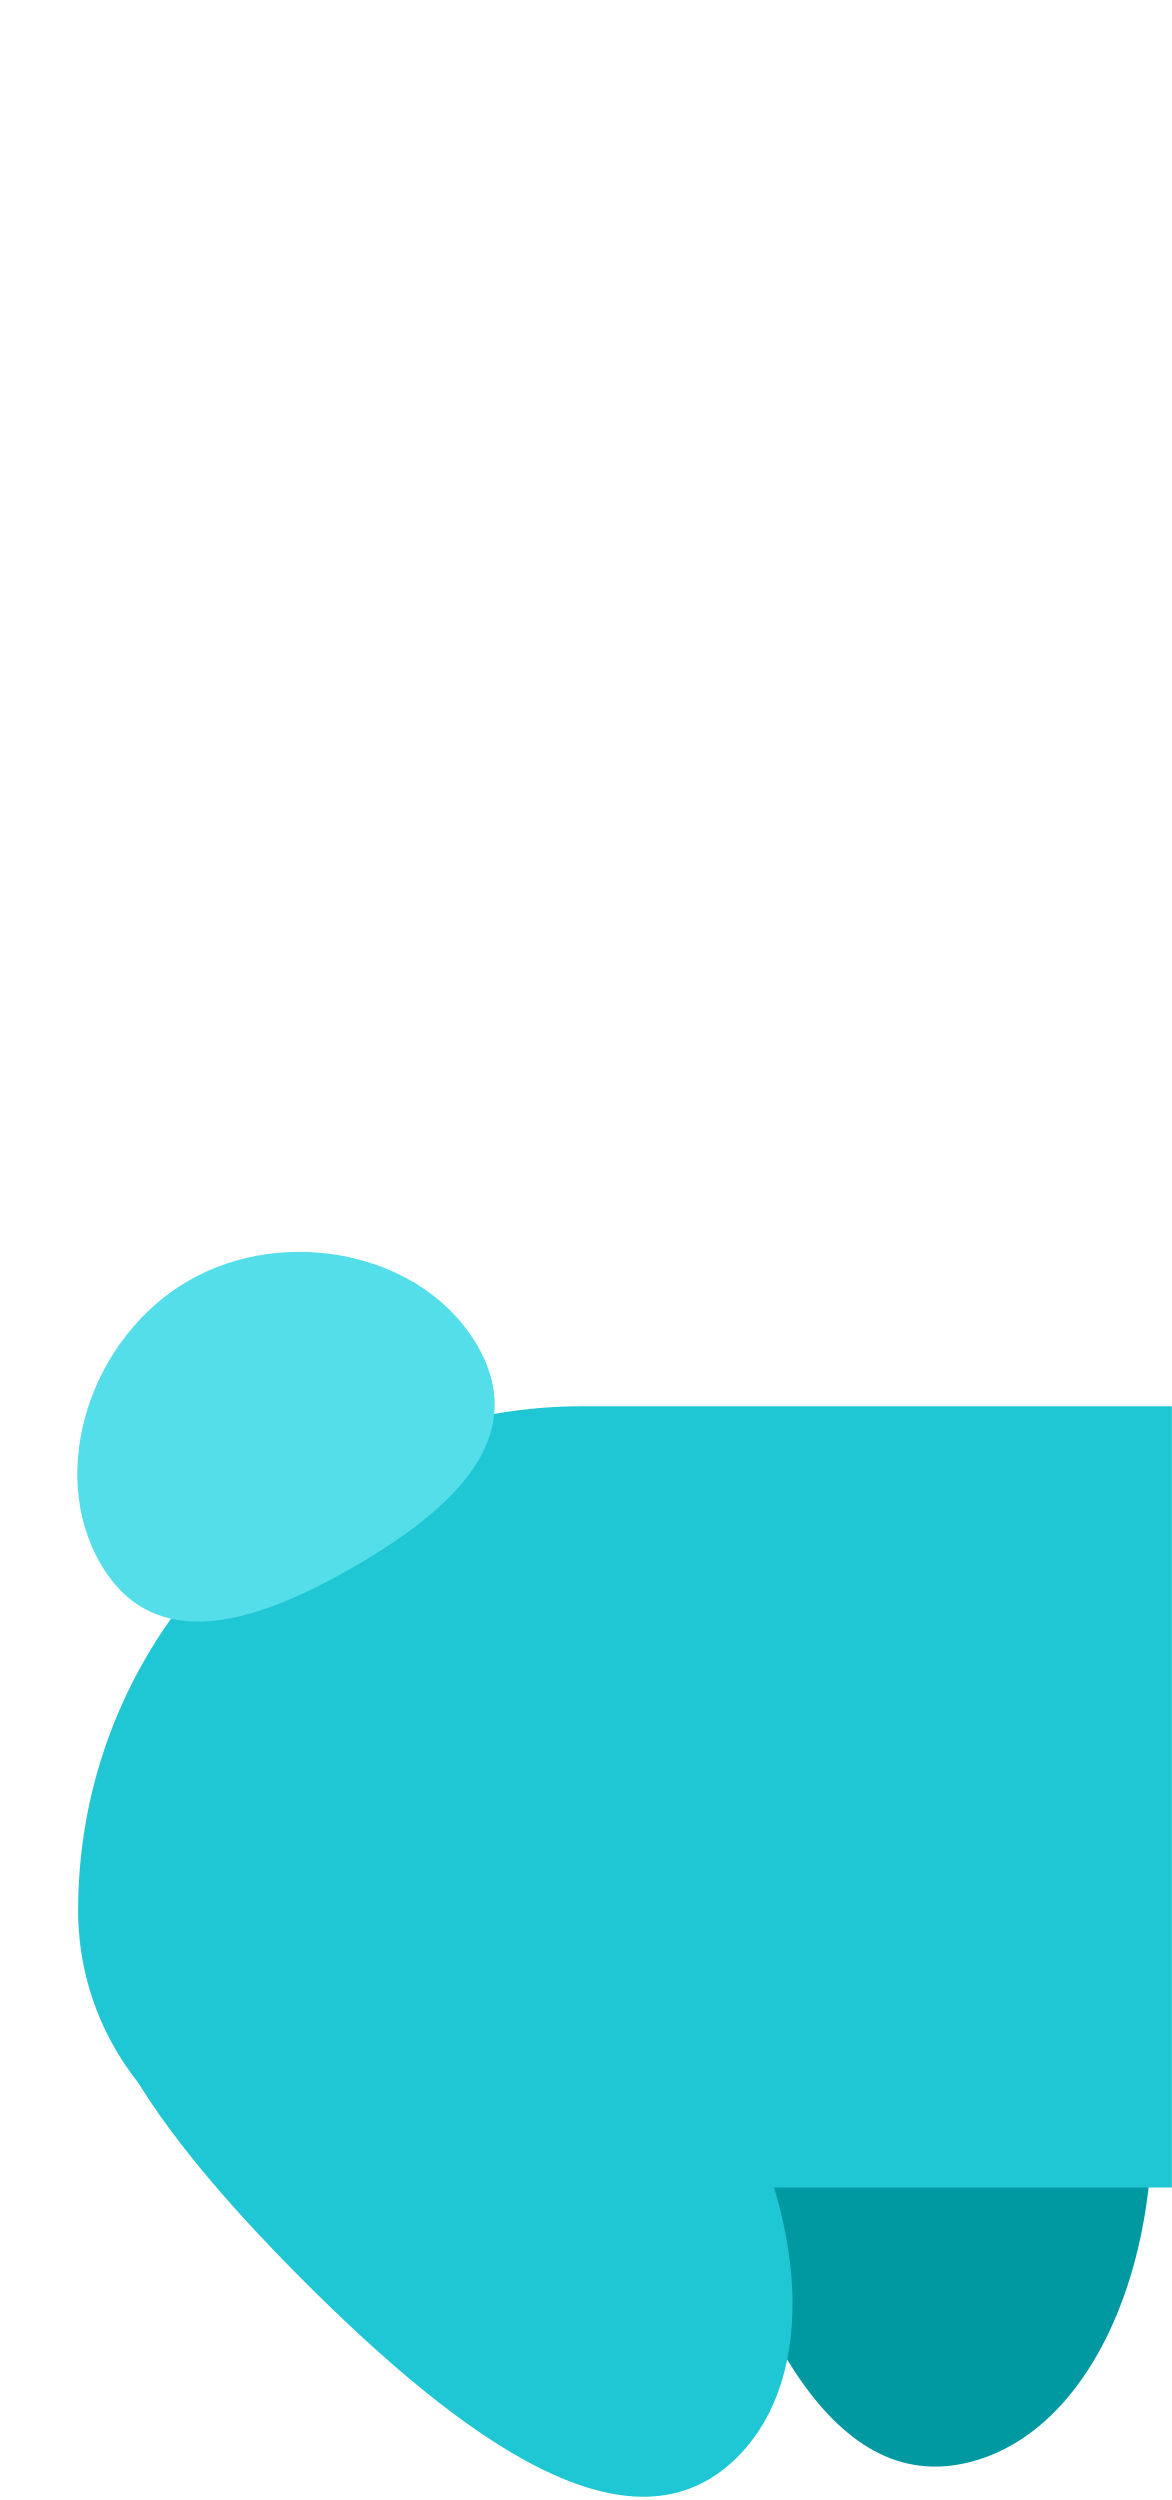
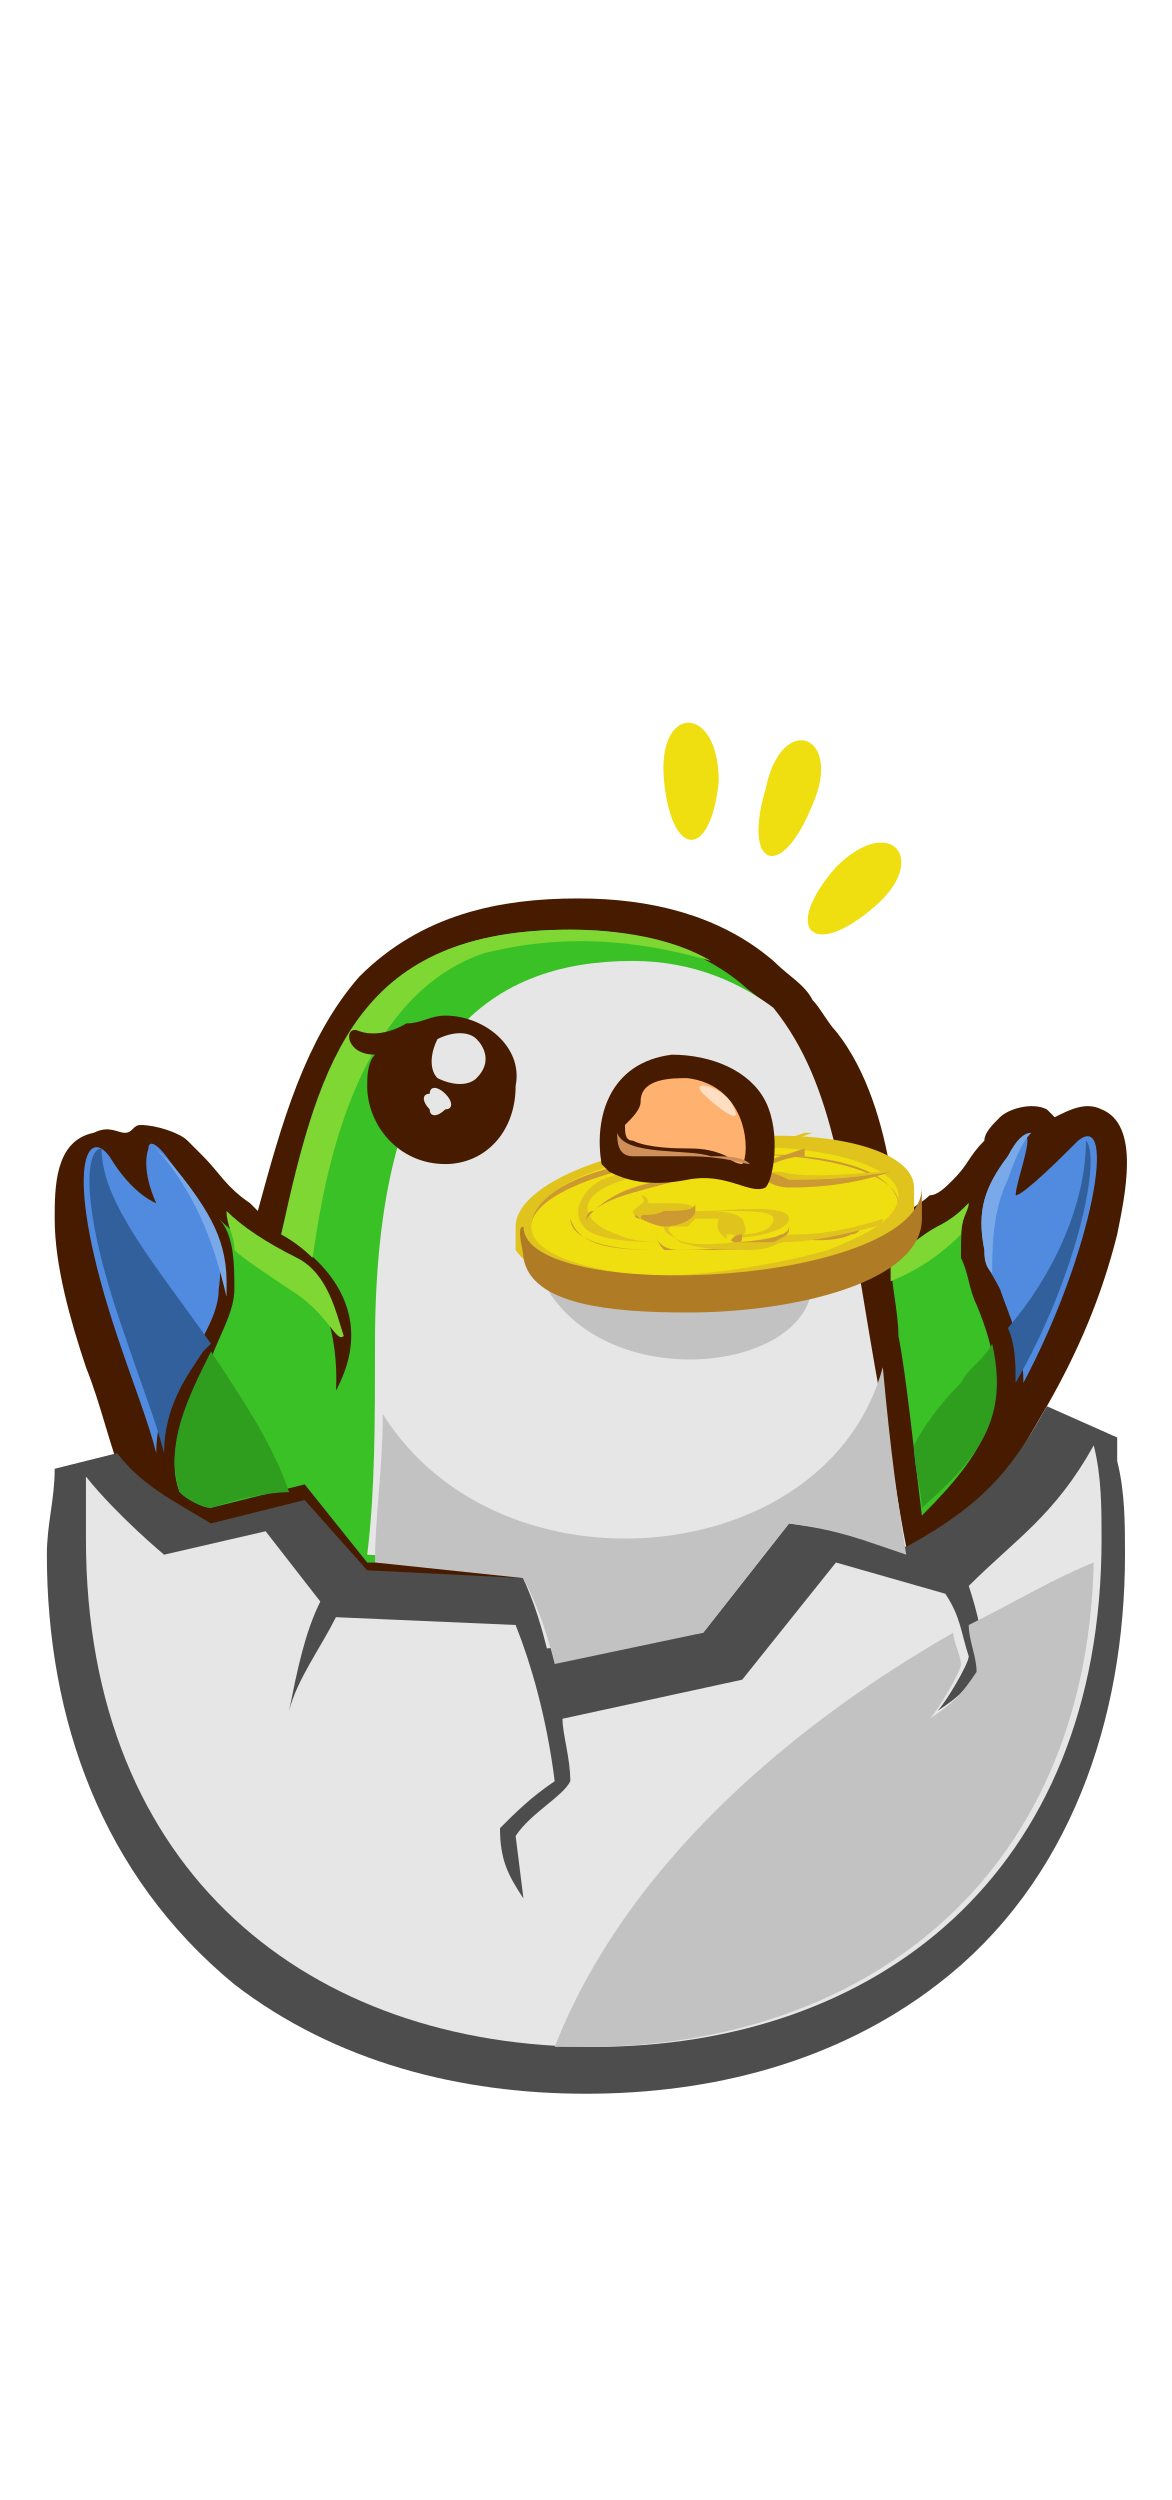
- <svg xmlns="http://www.w3.org/2000/svg" width="15" height="32" viewBox="0 0 15 32" fill="none">
-   <path d="M9.588 20.865C7.729 21.363 8.025 24.033 8.764 26.79C9.502 29.546 10.581 32.006 12.44 31.508C14.299 31.01 15.233 28.01 14.495 25.254C13.756 22.498 11.447 20.367 9.588 20.865Z" fill="#0098A1" />
-   <path d="M1 24.452C1 20.889 3.888 18 7.452 18H15V28H4.548C2.589 28 1 26.411 1 24.452Z" fill="#1FC7D4" />
-   <path d="M6.111 17.225C6.797 18.412 5.778 19.334 4.528 20.056C3.278 20.778 1.97 21.199 1.284 20.011C0.599 18.824 1.163 17.115 2.413 16.393C3.663 15.672 5.425 16.037 6.111 17.225Z" fill="#53DEE9" />
-   <path d="M1.647 23.66C0.286 25.021 1.878 27.185 3.895 29.203C5.913 31.221 8.077 32.812 9.438 31.451C10.799 30.091 10.108 27.025 8.091 25.008C6.073 22.99 3.007 22.299 1.647 23.66Z" fill="#1FC7D4" />
+ <svg xmlns="http://www.w3.org/2000/svg" version="1.1" id="Layer_1" x="0px" y="0px" viewBox="0 0 15 32" style="enable-background:new 0 0 15 32;" xml:space="preserve">
+   <style type="text/css">
+ 	.st0{fill:#53DEE9;}
+ 	.st1{fill:#461B00;}
+ 	.st2{fill:#4D4D4D;}
+ 	.st3{fill:#508BE0;}
+ 	.st4{fill:#79A9E9;}
+ 	.st5{fill:#31609D;}
+ 	.st6{fill:#3AC125;}
+ 	.st7{fill:#7ED732;}
+ 	.st8{fill:#2F9D1E;}
+ 	.st9{fill:#E6E6E6;}
+ 	.st10{fill:#C2C2C2;}
+ 	.st11{fill:#E1C31E;}
+ 	.st12{fill:#EFDF10;}
+ 	.st13{fill:#CC9933;}
+ 	.st14{fill:none;}
+ 	.st15{fill:#AF7C25;}
+ 	.st16{fill:#FFB170;}
+ 	.st17{fill:#CF8F5B;}
+ 	.st18{fill:#FFDEC2;}
+ </style>
+   <path class="st0" d="M8.1,17.2c0.7,1.2-0.3,2.1-1.6,2.8c-1.2,0.7-2.6,1.1-3.2,0c-0.7-1.2-0.1-2.9,1.1-3.6C5.7,15.7,7.4,16,8.1,17.2z  " />
+   <g id="Layer_x0020_1">
+     <g id="_439977312">
+       <g>
+         <path class="st1" d="M12.7,19.2l0.7-1.2c0.4-0.7,0.7-1.4,0.9-2.2c0.1-0.5,0.3-1.4-0.2-1.6c-0.2-0.1-0.4,0-0.6,0.1     c0,0-0.1-0.1-0.1-0.1c-0.2-0.1-0.5,0-0.6,0.1c-0.1,0.1-0.2,0.2-0.2,0.3c-0.2,0.2-0.2,0.3-0.4,0.5c-0.1,0.1-0.2,0.2-0.3,0.2     c-0.1,0.1-0.3,0.2-0.4,0.3c0-0.2-0.1-0.4-0.1-0.6c-0.1-0.6-0.3-1.3-0.7-1.8c-0.1-0.1-0.2-0.3-0.3-0.4l0,0l0,0     c-0.1-0.2-0.3-0.3-0.5-0.5c-0.7-0.6-1.6-0.8-2.5-0.8c-1,0-2,0.2-2.8,1c-0.7,0.8-1,1.9-1.3,3c0,0-0.1-0.1-0.1-0.1     c-0.3-0.2-0.4-0.4-0.6-0.6c-0.1-0.1-0.1-0.1-0.2-0.2c-0.1-0.1-0.4-0.2-0.6-0.2c-0.1,0-0.1,0.1-0.2,0.1c-0.1,0-0.2-0.1-0.4,0     c-0.5,0.1-0.5,0.7-0.5,1.1c0,0.6,0.2,1.3,0.4,1.9c0.2,0.5,0.3,1,0.5,1.5l0,0c0.3,0.3,0.7,0.5,1.1,0.8c0.4-0.1,0.8-0.2,1.2-0.3     l0.8,0.9l2,0.1c0.2,0.4,0.3,0.7,0.4,1.1L9,21.1l1.1-1.4c0.7,0.1,0.9,0.2,1.5,0.4C11.9,19.9,12.6,19.4,12.7,19.2z" />
+         <path class="st2" d="M10.1,19.5L9,20.9l-1.9,0.4c-0.1-0.4-0.2-0.7-0.4-1.1l-2-0.1l-0.8-0.9c-0.4,0.1-0.8,0.2-1.2,0.3     c-0.5-0.3-0.9-0.5-1.2-0.9l-0.8,0.2c0,0.4-0.1,0.7-0.1,1.1c0,2.1,0.7,4.1,2.4,5.5c1.3,1,2.9,1.4,4.5,1.4c1.6,0,3.2-0.4,4.5-1.4     c1.7-1.3,2.4-3.4,2.4-5.5c0-0.4,0-0.8-0.1-1.2l0-0.3L13.4,18c-0.4,0.7-0.7,1.2-1.8,1.8C10.9,19.6,10.8,19.6,10.1,19.5z" />
+         <path class="st2" d="M9.4,21.3l-2.2,0.5l-0.1-0.2l2.1-0.4l1-1.3l0.3,0L9.4,21.3z M13.4,18.4c-0.3,0.6-0.8,1.1-1.6,1.7l0.3,0.1     c0.6-0.4,1.3-1.1,1.6-1.7L13.4,18.4z M4.3,20.5l-0.8-0.9l0.2-0.1l0.7,0.9l1.9,0.1l0,0.1L4.3,20.5z M2.2,19.7     c-0.5-0.3-0.9-0.8-0.9-0.8l0.2,0c0.3,0.3,0.7,0.6,1,0.8L2.2,19.7z" />
+         <path class="st3" d="M2.2,14.9c-0.2-0.3-0.3-0.3-0.3-0.2C1.8,15,2,15.4,2,15.4s-0.3-0.1-0.6-0.6c-0.3-0.4-0.6,0.2,0.1,2.3     c0.2,0.6,0.4,1.1,0.5,1.5c0-0.6,0.3-1,0.5-1.3c0.1-0.2,0.3-0.5,0.3-0.8C2.9,15.8,2.6,15.4,2.2,14.9z" />
+         <path class="st4" d="M2.2,14.9c-0.2-0.2-0.3-0.3-0.3-0.3c0.7,0.7,0.9,1.6,1,2c0-0.1,0-0.1,0-0.2C2.9,15.8,2.6,15.4,2.2,14.9z" />
+         <path class="st5" d="M1.3,14.7c-0.2,0-0.3,0.7,0.3,2.4c0.2,0.6,0.4,1.1,0.5,1.5c0-0.6,0.3-1,0.5-1.3c0,0,0.1-0.1,0.1-0.1     C2,16.2,1.3,15.4,1.3,14.7z" />
+         <path class="st6" d="M4.3,17.8c0,0,0.1-1.2-0.6-1.6c-0.4-0.2-0.7-0.4-0.9-0.6C3,15.8,3,16.2,3,16.5c0,0.3-0.2,0.6-0.3,0.9     c-0.3,0.5-0.6,1.2-0.4,1.7c0.1,0.1,0.3,0.2,0.4,0.2c0.4-0.1,0.8-0.2,1.2-0.3L4.7,20h0.1c0.7-0.8,0.7-1.2,0.7-2.3     c0-2.2,0.5-4.1,1.9-4.7C8,12.6,9,12.6,9.9,13c-0.1-0.2-0.3-0.3-0.4-0.4c-0.6-0.5-1.4-0.7-2.2-0.7c-2.7,0-3.1,1.6-3.7,3.9     C3.6,15.8,5,16.5,4.3,17.8z" />
+         <path class="st7" d="M3.7,16.5C3.4,16.3,3.1,16.1,3,16c0-0.2-0.1-0.3-0.1-0.5c0.2,0.2,0.5,0.4,0.9,0.6c0.4,0.2,0.5,0.7,0.6,1     C4.3,17.2,4.2,16.8,3.7,16.5z M6.2,12.2c-1.8,0.6-2.1,3.3-2.2,3.9c-0.2-0.2-0.4-0.3-0.4-0.3c0.5-2.3,1-3.9,3.7-3.9     c0.6,0,1.3,0.1,1.8,0.4C8.4,12.1,7.4,11.9,6.2,12.2z" />
+         <path class="st8" d="M2.7,17.3C2.7,17.3,2.7,17.3,2.7,17.3c-0.3,0.6-0.6,1.2-0.4,1.8c0.1,0.1,0.3,0.2,0.4,0.2     c0.3-0.1,0.7-0.2,1-0.2C3.5,18.5,3.1,17.9,2.7,17.3z" />
+         <path class="st9" d="M11.6,19.8c-0.1-0.5-0.2-1.2-0.4-2.3c-0.4-2.3-0.5-3.6-1.3-4.6c-0.4-0.3-1-0.6-1.8-0.6     c-1.9,0-3.3,1.1-3.3,4.9c0,1,0,1.9-0.1,2.7l1.9,0.1c0.2,0.4,0.3,0.7,0.4,1.1L9,20.9l1.1-1.4C10.8,19.6,10.9,19.6,11.6,19.8     L11.6,19.8z" />
+         <path class="st10" d="M11.6,19.9c-0.6-0.2-0.8-0.3-1.5-0.4L9,20.9l-1.9,0.4c-0.1-0.4-0.2-0.7-0.4-1.1L4.8,20     c0-0.6,0.1-1.2,0.1-1.9c1.5,2.4,5.7,2,6.4-0.6l0,0C11.4,18.6,11.5,19.3,11.6,19.9L11.6,19.9z M6.9,16.3c0.7,1.6,3.5,1.3,3.5,0.1     C8.4,16.8,6.9,16.3,6.9,16.3z" />
+         <path class="st6" d="M12.4,15.4c-0.1,0.1-0.2,0.2-0.4,0.3c-0.2,0.1-0.4,0.3-0.6,0.4c0,0.3,0.1,0.7,0.1,1c0.1,0.5,0.2,1.5,0.3,2.3     c0.9-0.9,1.2-1.5,0.7-2.7c-0.1-0.2-0.1-0.4-0.2-0.6C12.3,15.8,12.3,15.6,12.4,15.4z" />
+         <path class="st7" d="M12.4,15.4c-0.1,0.1-0.2,0.2-0.4,0.3c-0.2,0.1-0.4,0.3-0.6,0.4c0,0.1,0,0.2,0,0.3c0.5-0.2,0.8-0.5,0.9-0.6     C12.3,15.6,12.4,15.5,12.4,15.4z" />
+         <path class="st8" d="M11.7,18.5c0,0.3,0.1,0.6,0.1,0.8c0.8-0.7,1.1-1.2,0.9-2.1c-0.1,0.2-0.3,0.3-0.4,0.5     C12,18,11.8,18.3,11.7,18.5z" />
+         <path class="st3" d="M12.9,14.8c-0.3,0.4-0.4,0.7-0.3,1.2c0,0.2,0.1,0.3,0.2,0.5c0.1,0.3,0.3,0.7,0.3,1.2     c0.9-1.7,1.2-3.5,0.7-3.1c-0.2,0.2-0.7,0.7-0.8,0.7C13,15.1,13.4,14.1,12.9,14.8z" />
+         <path class="st4" d="M12.9,14.8c-0.3,0.4-0.4,0.7-0.3,1.2c0,0.1,0,0.2,0.1,0.3c0-0.3,0-0.8,0.2-1.2c0.1-0.3,0.2-0.5,0.3-0.6     C13.1,14.5,13,14.6,12.9,14.8z" />
+         <path class="st5" d="M12.9,17c0.1,0.2,0.1,0.5,0.1,0.7c0.8-1.4,1.1-2.9,0.9-3.1C13.9,15.4,13.5,16.3,12.9,17z" />
+         <path class="st1" d="M5.7,13c-0.2,0-0.3,0.1-0.5,0.1l0,0c0,0-0.3,0.2-0.6,0.1c-0.2-0.1-0.2,0.3,0.2,0.3c-0.1,0.1-0.1,0.3-0.1,0.4     c0,0.5,0.4,1,1,1c0.5,0,0.9-0.4,0.9-1C6.7,13.4,6.2,13,5.7,13z" />
+         <path class="st9" d="M6.1,13.3c0.1,0.1,0.2,0.3,0,0.5c-0.1,0.1-0.3,0.1-0.5,0c-0.1-0.1-0.1-0.3,0-0.5C5.8,13.2,6,13.2,6.1,13.3z      M5.7,14c0.1,0.1,0.1,0.2,0,0.2c-0.1,0.1-0.2,0.1-0.2,0c-0.1-0.1-0.1-0.2,0-0.2C5.5,13.9,5.6,13.9,5.7,14z" />
+         <path class="st11" d="M11.7,15.2c0-0.5-1.2-0.8-2.6-0.6c-1.4,0.1-2.5,0.6-2.5,1.1v0.1l0,0l0,0.2c0.5,0.8,4.4,0.6,5.1-0.5     L11.7,15.2L11.7,15.2z" />
+         <path class="st12" d="M6.8,15.7c0,0.3,0.5,0.5,1.2,0.6c0.7,0.1,1.9-0.1,2.6-0.3c0.5-0.2,0.9-0.4,0.9-0.7c0-0.4-1.1-0.7-2.4-0.6     C7.8,14.8,6.8,15.2,6.8,15.7z" />
+         <path class="st13" d="M10.9,15.8c0.1,0,0.1-0.1,0.2-0.1c-0.3,0.1-0.7,0.1-1.1,0.2c-0.2,0-0.3,0-0.5,0.1C9.3,16,9,16,8.6,16     c-0.1,0-0.1,0-0.2,0c-0.7,0-1-0.1-1.1-0.4l0,0l0,0c0,0,0,0,0,0c0,0.2,0.3,0.4,1.1,0.4c0.1,0,0.1,0,0.2,0c0.3,0,0.7,0,0.9-0.1     c0.2,0,0.3,0,0.5-0.1C10.3,15.9,10.7,15.9,10.9,15.8z" />
+         <path class="st13" d="M6.8,15.7C6.8,15.7,6.8,15.7,6.8,15.7c0-0.4,1-0.8,2.3-0.9c1.3-0.1,2.3,0.1,2.4,0.6c0,0,0,0,0,0     c0-0.4-1.1-0.7-2.4-0.6C7.8,14.8,6.8,15.2,6.8,15.7z" />
+         <path class="st14" d="M9.8,15L9.8,15L9.8,15z" />
+         <path class="st11" d="M11.4,15C11.4,14.9,11.4,14.9,11.4,15L11.4,15C11,15,10.4,15.1,10,15C9.9,15,9.8,15,9.8,15     c0,0,0.1,0.1,0.3,0.1C10.3,15.1,10.8,15.1,11.4,15C11.4,15,11.4,15,11.4,15z" />
+         <path class="st11" d="M11.2,15.7c0.1,0,0.1-0.1,0.1-0.1c-0.3,0.1-0.7,0.2-1.1,0.2c-0.2,0-0.6,0.1-0.7,0.1c-0.2,0-0.2,0-0.2-0.1     c0,0,0.1,0,0.1,0c0,0,0,0,0,0c-0.1,0.1,0.7,0,0.7-0.2c0-0.2-0.8-0.1-1.1-0.1c-0.3,0-0.5,0.1-0.5,0.2c0,0.1,0.1,0.1,0.2,0.2     c0,0-0.1,0-0.1,0h0c0,0,0,0-0.1,0c-0.1,0-0.4,0-0.6-0.1c-0.3-0.1-0.5-0.3-0.3-0.5c0.2-0.2,0.8-0.3,1.1-0.4c0.2,0,0.7-0.1,0.9-0.1     c0.1,0,0.5-0.2,0.8-0.3l0,0c0,0-0.1,0-0.1,0c-0.3,0.1-0.6,0.2-1,0.3c-0.4,0.1-1.1,0.1-1.6,0.3c-0.2,0.1-0.3,0.3-0.3,0.4     c0,0.3,0.3,0.4,1.1,0.4c0.1,0,0.1,0,0.2,0C9,16,9.3,16,9.5,16c0.2,0,0.3,0,0.5-0.1C10.4,15.9,10.8,15.8,11.2,15.7z" />
+         <path class="st13" d="M9.8,15L9.8,15L9.8,15z" />
+         <path class="st13" d="M11.4,15c-0.6,0.1-1,0.1-1.3,0.1C9.9,15,9.8,15,9.8,15c0,0,0,0.1,0,0.1c0,0,0.1,0.1,0.3,0.1     C10.3,15.2,10.8,15.2,11.4,15L11.4,15z" />
+         <path class="st13" d="M7.5,15.7c0-0.1,0-0.1,0.1-0.2c0.2-0.2,0.8-0.3,1.1-0.4c0.2,0,0.7-0.1,0.9-0.1c0.1,0,0.4-0.2,0.7-0.2l0-0.1     c-0.3,0.1-0.6,0.2-0.7,0.2C9.4,15,8.9,15,8.7,15.1c-0.3,0-0.8,0.1-1.1,0.4C7.5,15.5,7.5,15.6,7.5,15.7z" />
+         <path class="st15" d="M6.7,16.1c0.1,0.6,1.1,0.7,2.1,0.7c1.4,0,3-0.4,3-1.2l0-0.4c0,0.6-1.2,1-2.5,1.1c-1.3,0.1-2.6-0.1-2.6-0.6     C6.6,15.7,6.7,16,6.7,16.1z" />
+         <path class="st11" d="M8.1,15.5c0,0.1,0.2,0.1,0.4,0.1c0.2,0,0.4-0.1,0.4-0.1c0-0.1-0.2-0.1-0.4-0.1c-0.1,0-0.1,0-0.2,0     c0,0,0-0.1-0.1-0.1c0,0,0,0,0,0c0,0,0,0,0,0C8.3,15.4,8.2,15.4,8.1,15.5C8.1,15.4,8.1,15.5,8.1,15.5z" />
+         <path class="st13" d="M8.2,15.6c0,0,0.2,0.1,0.3,0.1c0.2,0,0.4-0.1,0.4-0.2v-0.1c0,0.1-0.2,0.1-0.4,0.1     C8.3,15.6,8.2,15.5,8.2,15.6L8.2,15.6C8.1,15.5,8.1,15.6,8.2,15.6z" />
+         <path class="st13" d="M8.4,15.8c0,0,0,0.1,0.1,0.2c0,0,0,0,0.1,0h0c0,0,0.1,0,0.1,0C8.5,16,8.4,15.9,8.4,15.8z" />
+         <path class="st13" d="M9.4,15.9c0,0,0.1,0,0.1,0C9.5,15.9,9.5,15.9,9.4,15.9c0.1,0,0.1,0,0.1,0c0.1,0,0.2,0,0.4,0     c0.2-0.1,0.2-0.1,0.2-0.2C10.1,15.9,9.3,15.9,9.4,15.9c0.1,0,0.1,0,0.1-0.1C9.4,15.8,9.3,15.9,9.4,15.9     C9.3,15.9,9.3,15.9,9.4,15.9z" />
+         <path class="st13" d="M9.2,15.8c0,0,0,0.1,0,0.1h0c0.1,0,0.1,0,0.1,0C9.3,15.9,9.2,15.9,9.2,15.8z" />
+         <path class="st12" d="M8.3,15.4C8.3,15.4,8.4,15.4,8.3,15.4c0.1,0,0.2,0,0.2,0C8.5,15.4,8.4,15.4,8.3,15.4     C8.4,15.4,8.3,15.4,8.3,15.4z" />
+         <path class="st13" d="M8.2,15.3L8.2,15.3C8.2,15.4,8.2,15.4,8.2,15.3C8.3,15.4,8.3,15.4,8.2,15.3C8.3,15.3,8.2,15.3,8.2,15.3z" />
+         <path class="st12" d="M9.5,15.8c0,0,0.4,0,0.4-0.2c0-0.1-0.3-0.1-0.7-0.1c0,0-0.1,0-0.1,0c0,0,0.3,0,0.4,0.1     C9.6,15.8,9.5,15.8,9.5,15.8L9.5,15.8z" />
+         <path class="st12" d="M8.9,15.6C8.9,15.6,8.9,15.6,8.9,15.6c0.1,0,0.3,0,0.3,0c0,0-0.1,0.2,0.2,0.3c0,0-0.7,0.1-0.8-0.1     c-0.1-0.1,0-0.1,0-0.1c0.1,0,0.1,0,0.2,0C8.8,15.7,8.8,15.7,8.9,15.6z" />
+         <path class="st1" d="M8.6,13.5c0.5,0,1,0.2,1.2,0.6c0.2,0.4,0.1,1,0,1.1c-0.2,0.1-0.5-0.2-1-0.1c-0.5,0.1-0.8,0-1-0.1     c-0.1-0.1-0.1-0.1-0.1-0.1C7.6,14.3,7.8,13.6,8.6,13.5z" />
+         <path class="st16" d="M8,14.4c0.1-0.1,0.2-0.2,0.2-0.3c0-0.3,0.4-0.3,0.6-0.3c0.8,0.1,0.8,1,0.7,1.1c0,0,0,0,0,0     c0,0-0.1,0-0.2-0.1c-0.2-0.1-0.4-0.1-0.5-0.1s-0.5,0-0.7-0.1C8,14.6,8,14.5,8,14.4C8,14.5,8,14.4,8,14.4z" />
+         <path class="st17" d="M9.6,14.9c-0.1,0-0.3-0.1-0.8-0.1c-0.3,0-0.5,0-0.7,0c-0.2,0-0.2-0.2-0.2-0.3c0.1,0.3,0.9,0.2,1.2,0.3     C9.3,14.8,9.5,14.8,9.6,14.9z" />
+         <path class="st18" d="M9.4,14.2c0.1,0.2-0.2,0-0.4-0.2C8.8,13.8,9.3,13.9,9.4,14.2z" />
+         <path class="st9" d="M1.1,18.9c0,0.3,0,0.6,0,0.8c0,4.3,2.9,6.5,6.5,6.5c3.6,0,6.5-2.2,6.5-6.5c0-0.4,0-0.8-0.1-1.2     c-0.5,0.9-1,1.2-1.6,1.8c0.1,0.3,0.2,0.7,0.2,1c-0.2,0.3-0.3,0.4-0.6,0.6c0.1-0.1,0.4-0.6,0.4-0.7c-0.1-0.3-0.1-0.5-0.3-0.8     L10.7,20l-1.2,1.5L7.2,22c0,0.2,0.1,0.5,0.1,0.8c-0.1,0.2-0.5,0.4-0.7,0.7l0.1,0.8c-0.2-0.3-0.3-0.5-0.3-0.9     c0.2-0.2,0.4-0.4,0.7-0.6c-0.1-0.8-0.3-1.5-0.5-2l-2.3-0.1c-0.2,0.4-0.5,0.8-0.6,1.2c0.1-0.5,0.2-1,0.4-1.4l-0.7-0.9l-1.3,0.3     C2.1,19.9,1.5,19.4,1.1,18.9z" />
+         <path class="st10" d="M7.1,26.2c0.1,0,0.3,0,0.4,0c3.5,0,6.4-2.1,6.5-6.2c-0.5,0.2-1,0.5-1.6,0.8c0,0.2,0.1,0.4,0.1,0.6     c-0.2,0.3-0.3,0.4-0.6,0.6c0.1-0.1,0.4-0.6,0.4-0.7c0-0.1-0.1-0.3-0.1-0.4C10.1,22.1,8,23.9,7.1,26.2z" />
+       </g>
+       <path class="st12" d="M10.7,11.1c-0.7,0.8-0.3,1.2,0.5,0.5C11.9,11,11.4,10.4,10.7,11.1z M8.5,10c0.1,1,0.6,1,0.7,0    C9.2,9,8.4,9,8.5,10z M9.8,10.1c-0.3,1,0.2,1.2,0.6,0.2C10.8,9.4,10,9.1,9.8,10.1z" />
+     </g>
+   </g>
</svg>
